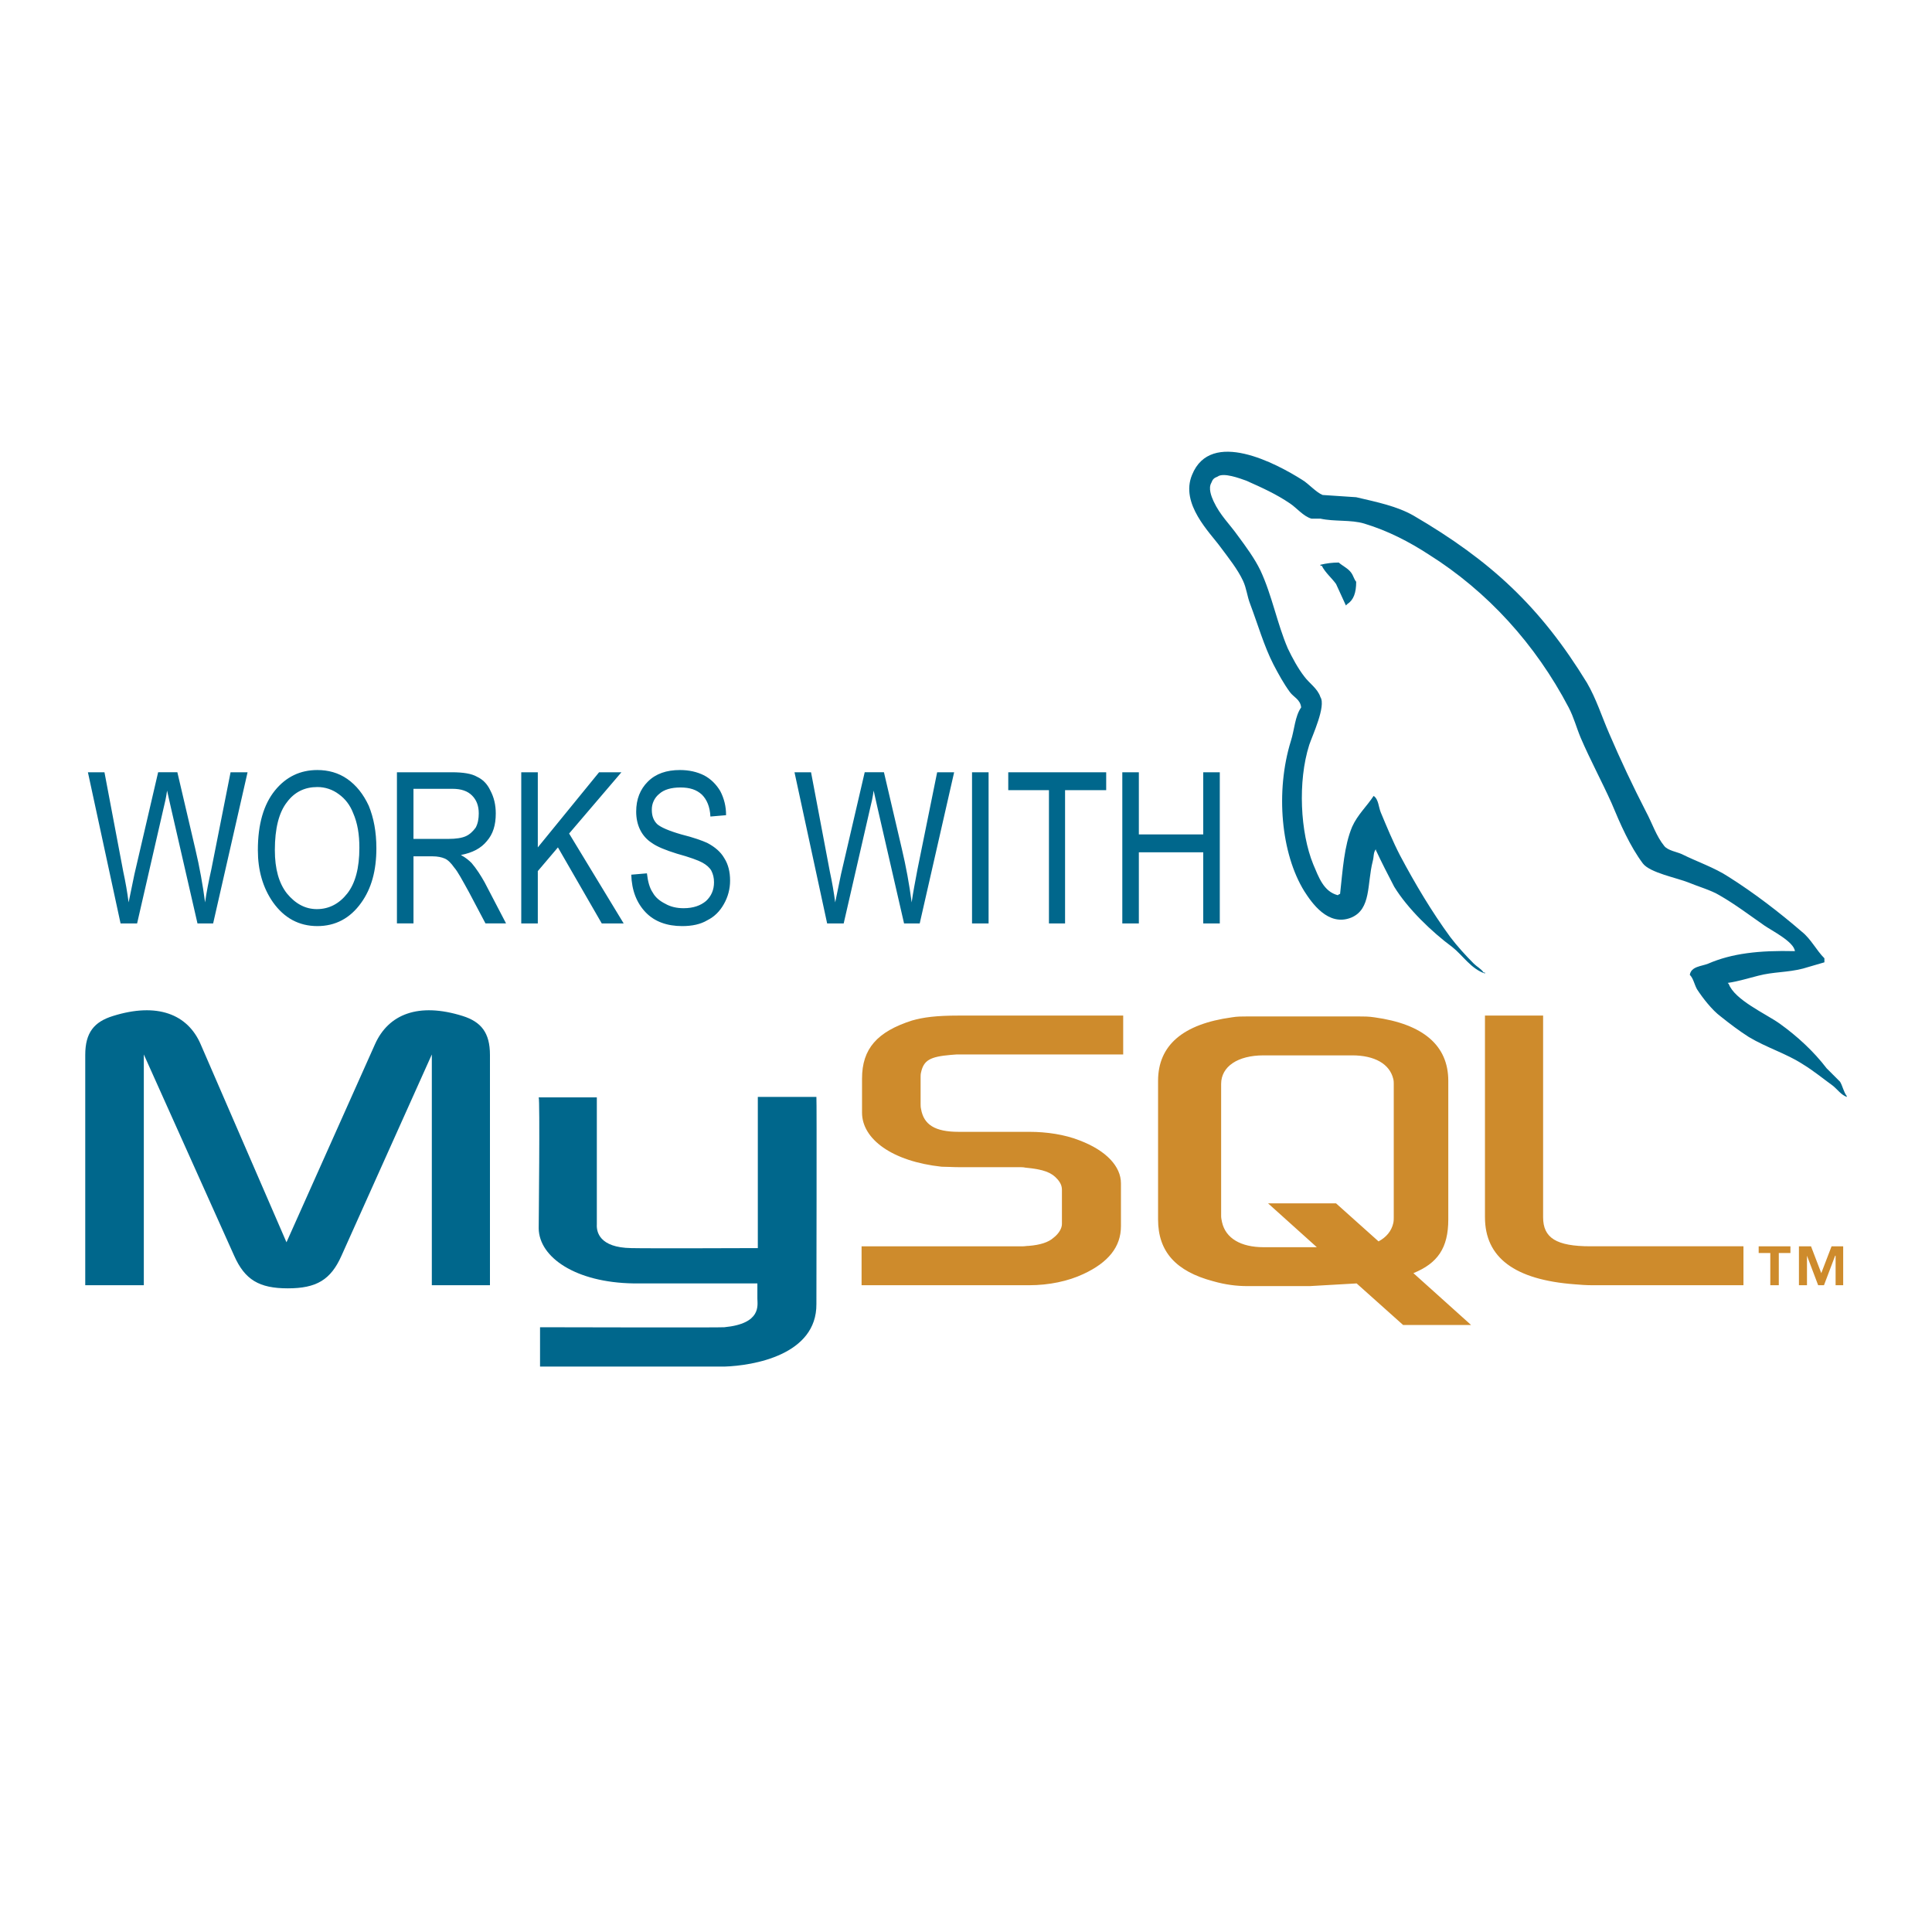
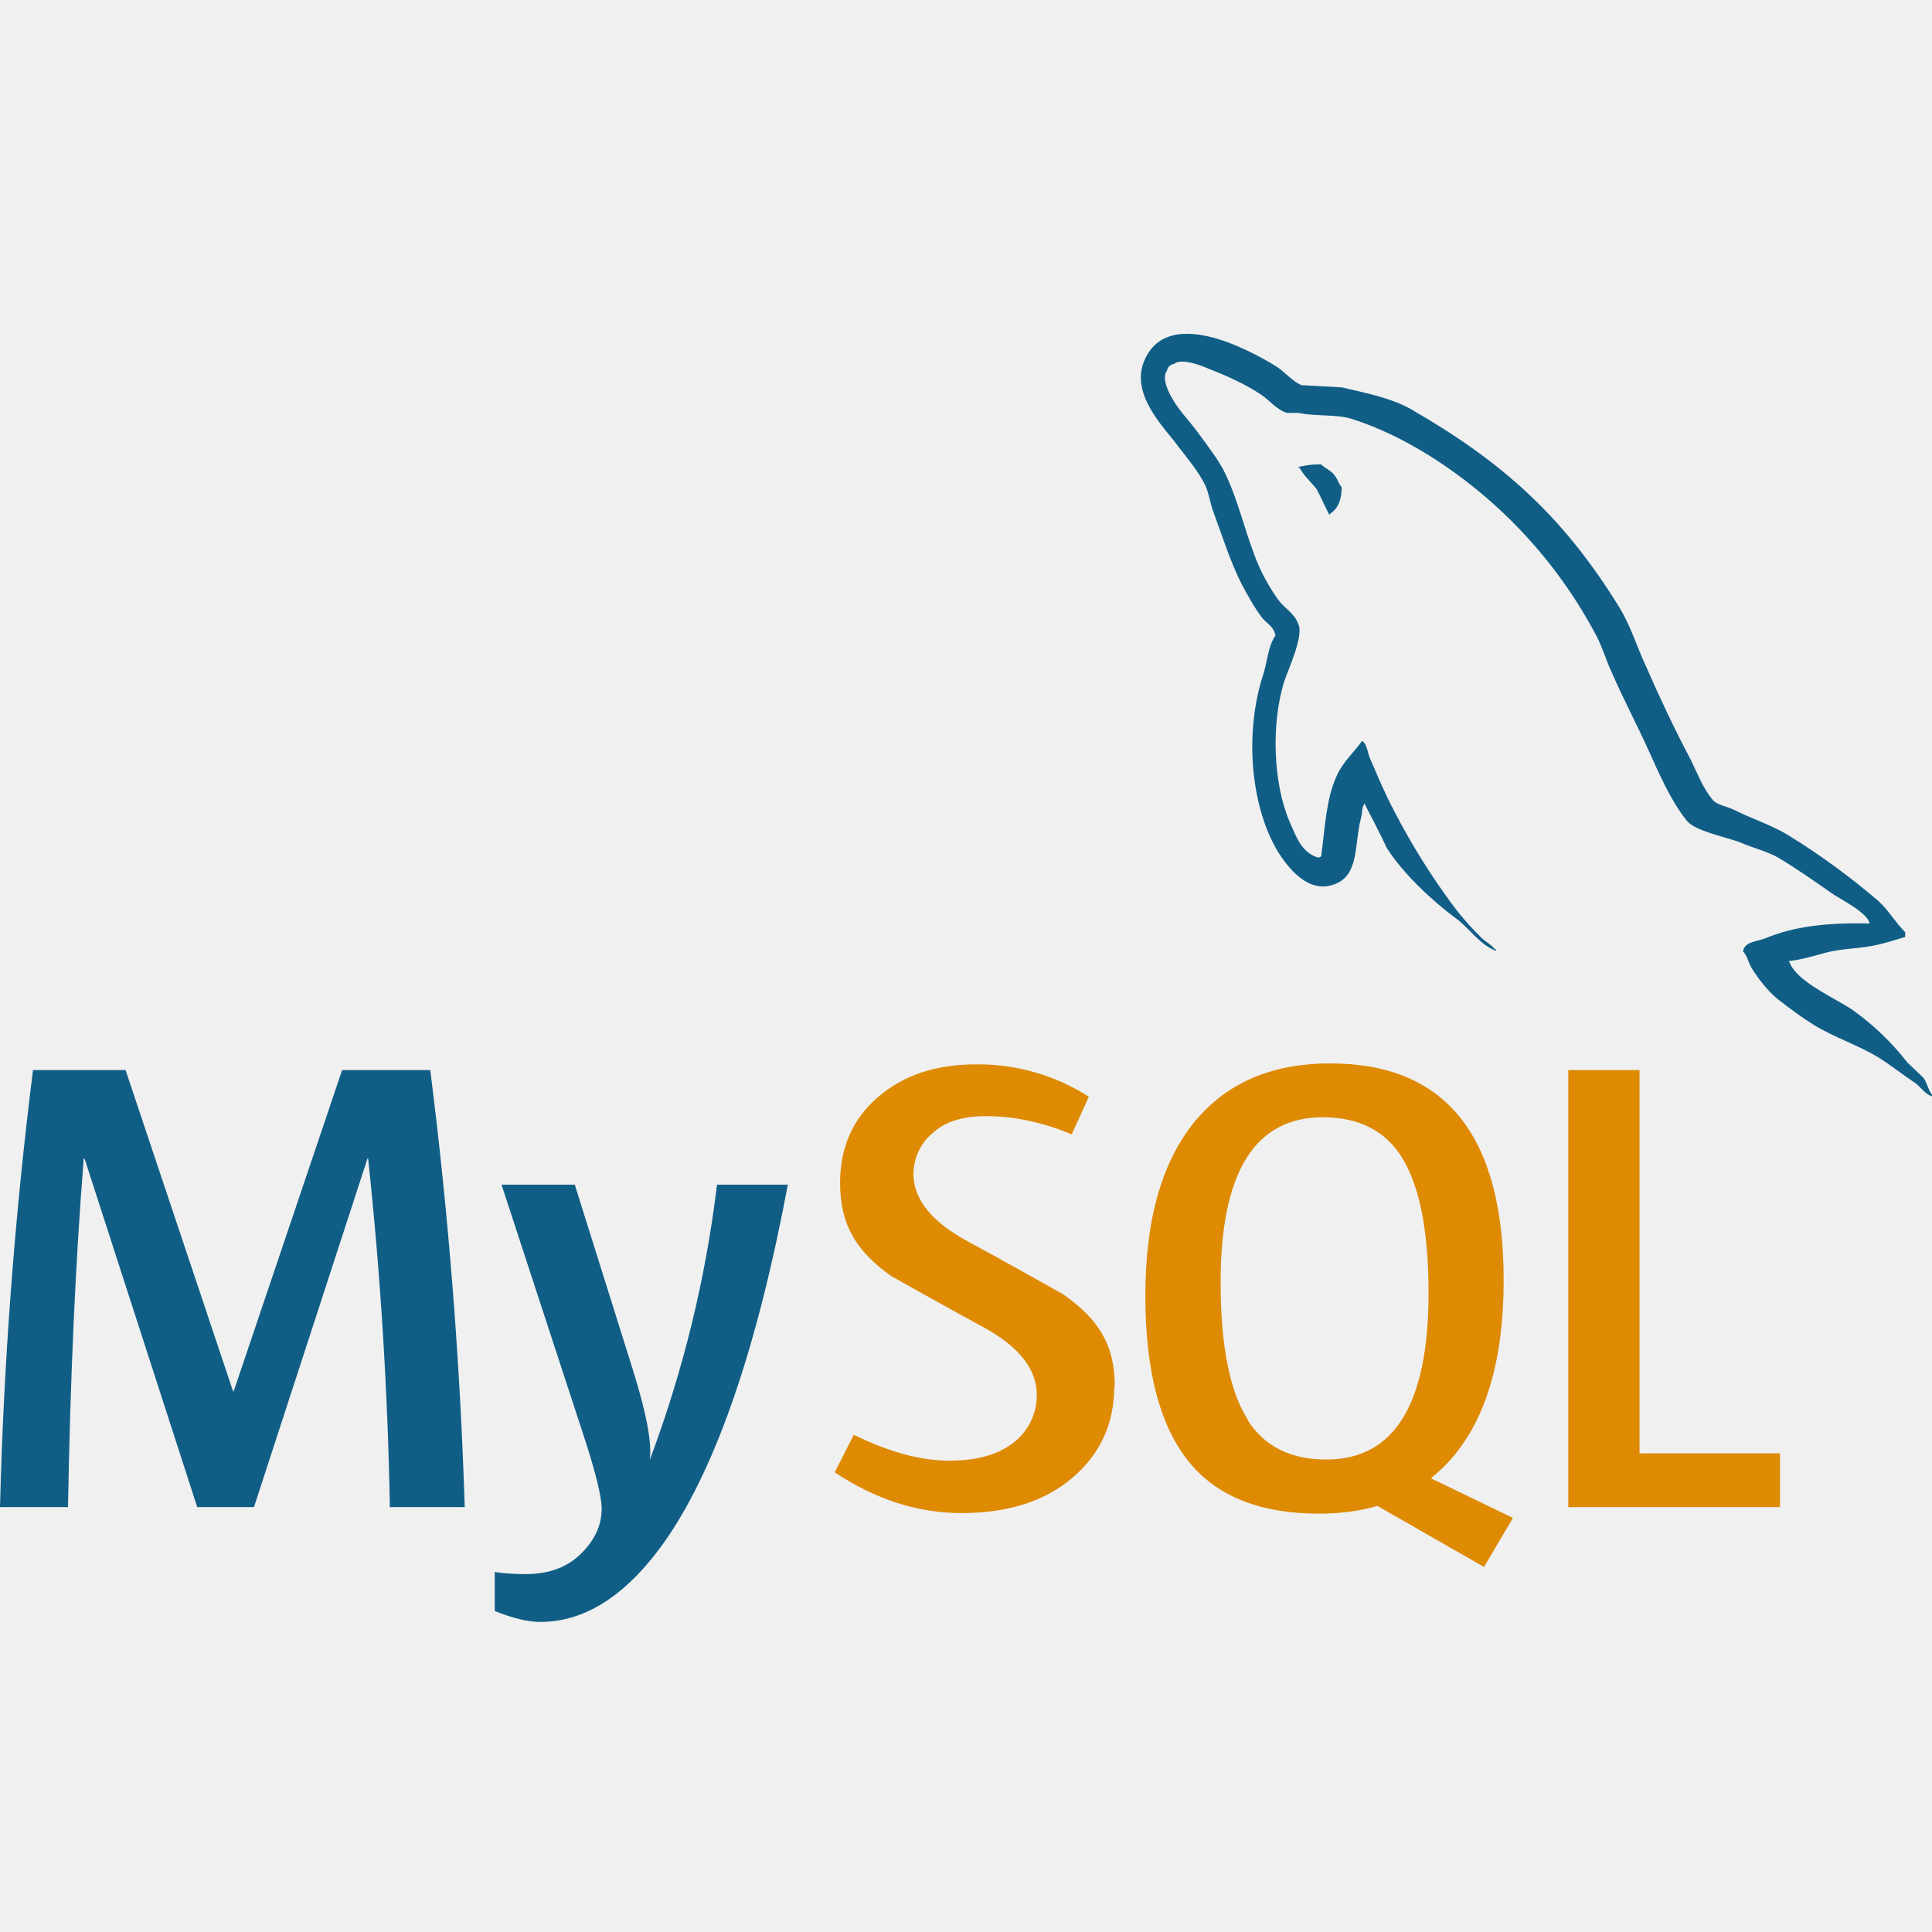
- <svg xmlns="http://www.w3.org/2000/svg" width="2500" height="2500" viewBox="0 0 192.756 192.756">
-   <g fill-rule="evenodd" clip-rule="evenodd">
-     <path fill="#fff" d="M0 0h192.756v192.756H0V0z" />
-     <path d="M8.504 128.227h5.845v-23.023l9.013 20.078c1.07 2.408 2.499 3.256 5.354 3.256 2.856 0 4.284-.848 5.354-3.256l9.013-20.078v23.023h5.8v-22.979c0-2.23-.893-3.303-2.722-3.883-4.417-1.383-7.407-.178-8.745 2.812l-8.834 19.766-8.566-19.766c-1.294-2.99-4.328-4.195-8.745-2.812-1.874.58-2.766 1.652-2.766 3.883v22.979h-.001zM53.746 109.486h5.8v12.672c-.044.713.223 2.32 3.436 2.365 1.606.043 12.537 0 12.626 0v-15.082h5.845c.044 0 0 20.568 0 20.658.044 5.086-6.291 6.156-9.191 6.246H53.88v-3.926s18.338.045 18.382 0c3.748-.357 3.302-2.23 3.302-2.855v-1.518H63.205c-5.756-.088-9.415-2.588-9.459-5.488 0-.267.134-12.937 0-13.072zM179.076 94.896c-3.568-.089-6.291.223-8.656 1.249-.668.268-1.695.268-1.828 1.116.357.355.445.936.713 1.428.58.893 1.518 2.096 2.365 2.721.893.715 1.83 1.428 2.811 2.053 1.785 1.07 3.748 1.65 5.398 2.723 1.027.623 2.008 1.428 2.99 2.141.445.357.803.893 1.383 1.115v-.088c-.312-.402-.402-.982-.67-1.43l-1.338-1.338c-1.293-1.695-2.945-3.213-4.686-4.461-1.383-.982-4.506-2.365-5.086-3.971-.045-.045-.09-.045-.09-.09.982-.135 2.143-.49 3.035-.715 1.518-.4 2.9-.312 4.461-.713.715-.224 1.428-.402 2.143-.625v-.402c-.803-.803-1.338-1.918-2.23-2.632-2.275-1.963-4.775-3.882-7.318-5.488-1.428-.937-3.168-1.517-4.684-2.275-.492-.223-1.385-.357-1.74-.803-.805-.982-1.205-2.276-1.83-3.436a123.45 123.45 0 0 1-3.658-7.764c-.758-1.74-1.295-3.48-2.23-5.087-4.641-7.585-9.594-12.18-17.312-16.687-1.65-.937-3.613-1.338-5.711-1.829-1.115-.09-2.23-.134-3.346-.224-.67-.268-1.383-1.115-2.053-1.517-2.543-1.606-9.102-5.131-10.977-.491-1.205 2.9 1.785 5.756 2.855 7.229.76 1.026 1.695 2.187 2.232 3.346.355.758.4 1.517.713 2.32.758 2.008 1.383 4.194 2.32 6.023.49.937 1.025 1.919 1.65 2.767.357.491 1.027.714 1.115 1.517-.625.892-.668 2.231-1.025 3.346-1.562 5.042-.982 11.244 1.338 14.991.715 1.115 2.365 3.569 4.686 2.633 2.008-.848 1.561-3.347 2.141-5.622.135-.491.045-.848.312-1.205v.089c.58 1.249 1.205 2.454 1.83 3.658 1.338 2.187 3.748 4.507 5.801 6.023 1.025.803 1.873 2.187 3.256 2.632v-.09h-.133c-.268-.4-.67-.579-.982-.892-.803-.803-1.695-1.785-2.365-2.677-1.828-2.499-3.479-5.265-4.996-8.121-.715-1.383-1.34-2.9-1.918-4.283-.225-.535-.225-1.338-.715-1.651-.67 1.026-1.605 1.874-2.143 3.079-.803 1.919-.936 4.283-1.203 6.693-.18.089-.135.044-.225.134-1.426-.357-1.918-1.83-2.453-3.079-1.293-3.168-1.562-8.254-.402-11.913.312-.937 1.697-3.882 1.117-4.774-.27-.848-1.117-1.383-1.607-2.052-.625-.803-1.205-1.874-1.65-2.811-1.07-2.499-1.562-5.265-2.723-7.763-.58-1.205-1.471-2.41-2.23-3.436-.848-1.205-1.785-2.052-2.453-3.48-.223-.491-.535-1.294-.223-1.83.133-.357.268-.491.623-.625.58-.446 2.232.179 2.855.401 1.607.714 2.99 1.339 4.373 2.276.67.446 1.34 1.293 2.143 1.517h.893c1.428.312 3.033.089 4.371.491 2.365.713 4.506 1.829 6.426 3.079 5.889 3.703 10.664 8.968 13.965 15.259.535 1.026.758 1.963 1.205 3.034.938 2.187 2.141 4.417 3.078 6.514.893 2.142 1.83 4.284 3.123 6.023.715.937 3.391 1.428 4.596 1.918.848.357 2.23.758 3.035 1.25 1.561.892 3.033 2.008 4.506 3.034.712.496 2.942 1.611 3.032 2.548z" fill="#00678c" />
-     <path d="M133.566 56.124a7.59 7.59 0 0 0-1.828.224v.089h.133c.357.714.982 1.205 1.428 1.829.312.714.67 1.428.982 2.142l.133-.134c.625-.401.893-1.115.893-2.23-.223-.268-.268-.58-.49-.893-.313-.447-.848-.67-1.251-1.027z" fill="#00678c" />
-     <path d="M85.96 128.227h16.731c1.963 0 3.881-.402 5.398-1.117 2.498-1.158 3.748-2.721 3.748-4.773v-4.283c0-1.65-1.428-3.256-4.148-4.283-1.473-.58-3.258-.848-4.998-.848h-7.049c-2.365 0-3.48-.715-3.748-2.275-.045-.178-.045-.357-.045-.535v-2.633c0-.178 0-.312.045-.49.268-1.205.892-1.562 2.945-1.74.178 0 .401-.045.58-.045h16.642v-3.881H95.687c-2.365 0-3.57.178-4.685.49-3.48 1.115-4.997 2.811-4.997 5.801v3.391c0 2.633 2.989 4.863 7.942 5.398.58 0 1.115.045 1.695.045h6.024c.223 0 .445 0 .623.045 1.875.178 2.633.49 3.213 1.158.312.357.447.67.447 1.072v3.391c0 .402-.268.938-.848 1.383-.492.447-1.34.715-2.455.803-.223 0-.4.045-.625.045H85.96v3.881zM148.156 121.443c0 4.016 2.945 6.246 8.969 6.693.535.045 1.115.09 1.65.09h15.17v-3.883h-15.26c-3.436 0-4.729-.848-4.729-2.9v-20.121h-5.801v20.121h.001zM115.541 121.666v-13.83c0-3.525 2.453-5.666 7.361-6.336.492-.09 1.072-.09 1.562-.09h11.064c.535 0 1.027 0 1.607.09 4.863.67 7.361 2.811 7.361 6.336v13.83c0 2.857-1.07 4.373-3.48 5.355l5.756 5.176h-6.781l-4.641-4.15-4.686.268h-6.201c-1.07 0-2.186-.133-3.436-.49-3.701-.983-5.486-2.946-5.486-6.159zm6.291-.355c0 .223.045.4.09.625.357 1.605 1.873 2.498 4.148 2.498h5.311l-4.863-4.373h6.781l4.238 3.793c.76-.402 1.295-1.027 1.473-1.83.045-.223.045-.4.045-.58v-13.295c0-.135 0-.312-.045-.492-.357-1.516-1.873-2.363-4.105-2.363h-8.834c-2.588 0-4.238 1.115-4.238 2.855v13.162h-.001zM176.623 128.227h.848v-3.213h1.16v-.67h-3.168v.67h1.16v3.213zm6.514 0h.758v-3.883h-1.16l-1.025 2.678-1.025-2.678h-1.205v3.883h.803v-2.945l1.115 2.945h.58l1.115-2.945h.045v2.945h-.001z" fill="#ce8b2c" />
-     <path d="M12.029 92.13L8.771 77.049h1.651l1.874 9.905c.223 1.026.402 2.052.536 3.078l.58-2.811 2.365-10.173h1.918l1.785 7.63c.446 1.874.758 3.658.981 5.354.134-.981.357-2.097.625-3.301l1.918-9.682H24.7L21.265 92.13h-1.562l-2.632-11.467-.402-1.785c-.089.669-.223 1.25-.357 1.785L13.679 92.13h-1.65zM25.727 84.813c0-2.588.58-4.551 1.695-5.935 1.116-1.383 2.543-2.052 4.239-2.052 1.07 0 2.097.268 2.989.892s1.606 1.517 2.142 2.677c.491 1.204.759 2.587.759 4.238 0 2.231-.491 4.016-1.518 5.443-1.115 1.562-2.587 2.32-4.372 2.32-1.83 0-3.302-.803-4.417-2.365-1.027-1.47-1.517-3.21-1.517-5.218zm1.695 0c0 1.874.401 3.302 1.205 4.328.848 1.026 1.829 1.562 2.989 1.562 1.205 0 2.231-.536 3.034-1.562s1.205-2.543 1.205-4.551c0-1.338-.178-2.454-.625-3.479-.312-.803-.803-1.428-1.428-1.874a3.529 3.529 0 0 0-2.142-.714c-1.25 0-2.276.49-3.034 1.517-.803 1.025-1.204 2.631-1.204 4.773zM39.602 92.13V77.049h5.488c1.115 0 1.963.134 2.499.446.58.268 1.026.714 1.338 1.383.357.669.536 1.428.536 2.275 0 1.161-.268 2.053-.892 2.767-.581.714-1.428 1.16-2.588 1.383.491.268.803.536 1.071.803.491.58.893 1.205 1.294 1.918l2.141 4.105h-2.052l-1.651-3.124c-.669-1.205-1.115-2.052-1.472-2.454-.312-.446-.625-.759-.937-.893s-.714-.223-1.249-.223h-1.874v6.693h-1.652v.002zm1.651-8.433h3.48c.758 0 1.338-.089 1.74-.268.401-.178.713-.491.981-.848.223-.402.312-.893.312-1.428 0-.758-.223-1.338-.669-1.784-.446-.446-1.071-.669-1.963-.669h-3.882v4.997h.001zM52.006 92.13V77.049h1.651v7.496l6.113-7.496H62l-5.22 6.113 5.443 8.968h-2.186l-4.372-7.585-2.008 2.365v5.22h-1.651zM62.982 87.267l1.562-.134c.089.803.268 1.472.58 1.918.268.491.714.848 1.249 1.115.536.312 1.16.446 1.83.446.981 0 1.695-.268 2.231-.713.535-.491.803-1.116.803-1.874 0-.446-.089-.803-.268-1.16-.178-.312-.491-.58-.893-.803-.401-.223-1.249-.535-2.543-.892-1.16-.357-2.008-.714-2.499-1.071a3.256 3.256 0 0 1-1.16-1.294c-.268-.536-.402-1.16-.402-1.829 0-1.25.402-2.231 1.16-2.99.803-.803 1.874-1.16 3.212-1.16.892 0 1.695.178 2.409.535.669.357 1.205.892 1.606 1.562a5.06 5.06 0 0 1 .58 2.409l-1.562.134c-.045-.981-.357-1.695-.848-2.186-.536-.491-1.205-.714-2.141-.714-.938 0-1.651.223-2.098.625a1.99 1.99 0 0 0-.758 1.606c0 .625.179 1.071.536 1.428.356.312 1.16.669 2.409 1.026 1.249.312 2.097.625 2.588.848.759.401 1.338.892 1.695 1.517.402.625.58 1.383.58 2.231a4.67 4.67 0 0 1-.625 2.364c-.402.714-.937 1.25-1.651 1.606-.669.401-1.517.58-2.499.58-1.517 0-2.766-.446-3.658-1.383s-1.381-2.186-1.425-3.747zM82.524 92.13l-3.257-15.081h1.651l1.874 9.905c.223 1.026.401 2.052.536 3.078l.58-2.811 2.364-10.173h1.919l1.784 7.63a52.74 52.74 0 0 1 .982 5.354c.134-.981.357-2.097.58-3.301l1.963-9.682h1.695L91.76 92.13h-1.562l-2.633-11.467-.401-1.785c-.089.669-.223 1.25-.357 1.785L84.175 92.13h-1.651zM96.98 92.13V77.049h1.651V92.13H96.98zM104.654 92.13V78.834h-4.06v-1.785h9.771v1.785h-4.103V92.13h-1.608zM111.973 92.13V77.049h1.65v6.202h6.424v-6.202h1.652V92.13h-1.652v-7.094h-6.424v7.094h-1.65z" fill="#00678c" />
-   </g>
+ <svg xmlns="http://www.w3.org/2000/svg" viewBox="0 0 24 24" id="mysql">
+   <path fill="#105E86" d="M6.532 19.554c-.146 0-.276-.009-.386-.026v.485c.226.09.413.135.566.135.573 0 1.101-.35 1.583-1.053.616-.91 1.114-2.371 1.492-4.379h-.88a14.741 14.741 0 0 1-.835 3.419c.028-.209-.041-.576-.205-1.102l-.727-2.317h-.91l1.014 3.099c.153.465.23.775.23.927 0 .219-.098.417-.295.594-.164.144-.379.218-.647.218z" />
+   <path fill="#DE8A03" d="M19.482 13.293v5.429h2.63v-.668h-1.745v-4.761z" />
+   <path fill="#105E86" d="M1.04 14.392h.01l1.4 4.33h.705l1.41-4.33h.008a49.03 49.03 0 0 1 .27 4.33h.93a57.767 57.767 0 0 0-.428-5.429H4.25l-1.347 3.99h-.008l-1.335-3.99H.41A54.641 54.641 0 0 0 0 18.722h.845c.027-1.588.092-3.031.195-4.33z" />
+   <path fill="#DE8A03" d="M18.679 15.906c0-1.796-.718-2.696-2.155-2.696-.704 0-1.254.228-1.65.684-.43.499-.646 1.233-.646 2.204 0 .954.19 1.655.574 2.101.35.403.877.604 1.583.604.264 0 .506-.032.725-.096l1.325.758.36-.61h-.003l-1.016-.491c.09-.075.177-.155.255-.245.433-.498.648-1.236.648-2.213zm-2.203 2.225c-.445 0-.77-.164-.978-.491l.002-.005c-.225-.353-.337-.923-.337-1.704 0-1.368.424-2.052 1.27-2.052.443 0 .77.164.977.491.224.355.336.919.336 1.692 0 1.378-.424 2.069-1.27 2.069zM13.2 16.074s-.794-.447-1.187-.658c-.432-.236-.666-.513-.666-.834a.67.67 0 0 1 .248-.515c.152-.136.371-.202.654-.202.349 0 .704.076 1.064.226l.213-.467a2.544 2.544 0 0 0-1.4-.402c-.5 0-.905.134-1.22.407-.313.27-.47.623-.47 1.065 0 .531.21.854.632 1.156 0 0 .775.436 1.163.645.418.231.648.506.648.83a.737.737 0 0 1-.3.604c-.19.144-.451.216-.783.216-.357 0-.752-.106-1.19-.322l-.237.467c.509.337 1.03.506 1.573.506.581 0 1.04-.147 1.384-.442.344-.294.516-.673.516-1.135l.006.003c0-.529-.215-.848-.648-1.148z" />
+   <path fill="#105E86" d="M16.405 5.768c-.115 0-.193.014-.274.032v.013h.014c.054.102.146.177.214.268.054.105.1.21.154.314l.014-.015c.094-.065.14-.169.14-.327-.04-.046-.046-.092-.08-.137-.04-.066-.126-.098-.18-.15l-.002.002z" />
+   <path fill="#105E86" d="M23.695 13.2a3.215 3.215 0 0 0-.695-.663c-.214-.143-.682-.344-.77-.584l-.013-.014c.146-.013.32-.065.46-.104.227-.059.435-.046.67-.104.106-.026.213-.059.32-.092v-.059c-.12-.118-.21-.278-.334-.388a8.86 8.86 0 0 0-1.104-.808c-.21-.132-.476-.216-.697-.328-.08-.039-.214-.059-.26-.125-.12-.143-.19-.334-.275-.505-.192-.361-.38-.761-.547-1.142-.12-.257-.193-.513-.34-.749-.69-1.116-1.437-1.793-2.586-2.454-.247-.137-.543-.196-.856-.269-.167-.008-.334-.02-.5-.027-.11-.046-.216-.171-.31-.231-.38-.236-1.364-.746-1.644-.071-.18.426.267.846.422 1.062.115.15.26.322.34.491.047.114.06.231.107.35.106.289.207.61.347.881.073.137.153.282.247.405.054.072.146.105.167.223-.094.134-.1.328-.154.491-.24.743-.146 1.662.194 2.209.107.163.362.524.703.386.3-.118.234-.491.32-.82.02-.079.007-.131.048-.184v.015c.094.185.188.36.274.545.206.322.566.656.867.879.16.118.287.322.487.395v-.02h-.015c-.043-.057-.1-.084-.154-.131a3.384 3.384 0 0 1-.35-.393 8.58 8.58 0 0 1-.747-1.196c-.11-.206-.202-.428-.29-.631-.04-.078-.04-.196-.107-.236-.1.143-.247.268-.32.445-.127.283-.14.63-.188.992-.027.007-.014 0-.027.014-.214-.051-.287-.269-.367-.452-.2-.466-.233-1.215-.06-1.753.047-.137.247-.571.167-.703-.042-.125-.174-.196-.247-.297a2.444 2.444 0 0 1-.24-.419c-.16-.367-.24-.774-.414-1.141-.08-.17-.22-.348-.334-.504-.127-.177-.267-.301-.368-.511-.033-.072-.08-.191-.027-.269.014-.053.042-.074.094-.088.088-.071.335.022.422.061.247.098.455.19.662.328.094.065.195.189.315.222h.14c.214.046.455.014.655.072.355.112.675.275.962.452a5.885 5.885 0 0 1 2.085 2.244c.08.151.115.29.188.447.14.324.313.651.455.964.14.309.275.625.476.881.1.137.502.209.682.281.133.059.34.113.46.185.23.137.454.295.67.446.11.075.443.239.463.371-.535-.014-.95.039-1.297.185-.1.039-.26.039-.274.164.055.052.063.137.11.21.08.131.218.307.346.4.14.108.28.212.427.304.26.157.555.25.81.408.145.092.293.209.44.307.073.049.12.138.214.169V13.6c-.046-.059-.06-.144-.105-.21-.067-.066-.134-.125-.2-.19z" />
</svg>
